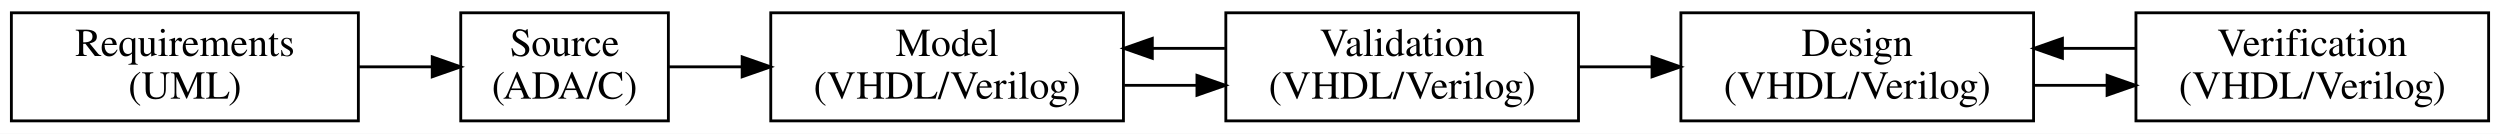
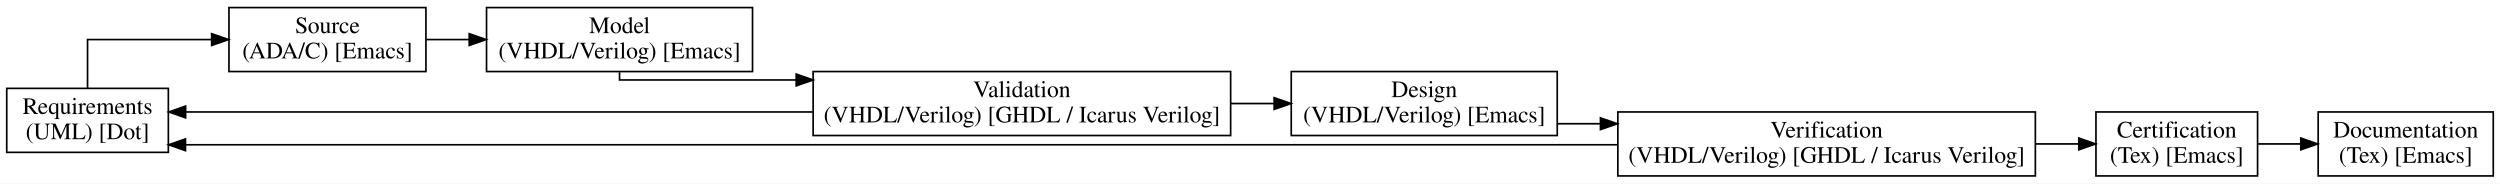
- <svg xmlns="http://www.w3.org/2000/svg" width="879pt" height="47pt" viewBox="0.00 0.00 879.00 47.00">
-   <g id="graph0" class="graph" transform="scale(1 1) rotate(0) translate(4 43)">
-     <polygon fill="white" stroke="transparent" points="-4,4 -4,-43 875,-43 875,4 -4,4" />
+ <svg xmlns="http://www.w3.org/2000/svg" width="1485pt" height="109pt" viewBox="0.00 0.00 1485.00 109.00">
+   <g id="graph0" class="graph" transform="scale(1 1) rotate(0) translate(4 105)">
+     <polygon fill="#ffffff" stroke="transparent" points="-4,4 -4,-105 1481,-105 1481,4 -4,4" />
    <g id="node1" class="node">
-       <polygon fill="none" stroke="black" points="0,-0.5 0,-38.5 122,-38.5 122,-0.5 0,-0.5" />
-       <text text-anchor="middle" x="61" y="-23.3" font-family="Times,serif" font-size="14.00">Requirements </text>
-       <text text-anchor="middle" x="61" y="-8.3" font-family="Times,serif" font-size="14.00">(UML)</text>
+       <polygon fill="none" stroke="#000000" points="0,-14.5 0,-52.5 96,-52.5 96,-14.5 0,-14.5" />
+       <text text-anchor="middle" x="48" y="-37.3" font-family="Times,serif" font-size="14.00" fill="#000000">Requirements </text>
+       <text text-anchor="middle" x="48" y="-22.3" font-family="Times,serif" font-size="14.00" fill="#000000">(UML) [Dot]</text>
    </g>
    <g id="node2" class="node">
-       <polygon fill="none" stroke="black" points="158,-0.5 158,-38.5 231,-38.5 231,-0.5 158,-0.5" />
-       <text text-anchor="middle" x="194.5" y="-23.3" font-family="Times,serif" font-size="14.00">Source </text>
-       <text text-anchor="middle" x="194.5" y="-8.3" font-family="Times,serif" font-size="14.00">(ADA/C)</text>
+       <polygon fill="none" stroke="#000000" points="132,-62.5 132,-100.5 249,-100.5 249,-62.5 132,-62.5" />
+       <text text-anchor="middle" x="190.5" y="-85.3" font-family="Times,serif" font-size="14.00" fill="#000000">Source </text>
+       <text text-anchor="middle" x="190.5" y="-70.3" font-family="Times,serif" font-size="14.00" fill="#000000">(ADA/C) [Emacs]</text>
    </g>
    <g id="edge1" class="edge">
-       <path fill="none" stroke="black" d="M122.28,-19.5C122.28,-19.5 147.97,-19.5 147.97,-19.5" />
-       <polygon fill="black" stroke="black" points="147.97,-23 157.97,-19.5 147.97,-16 147.97,-23" />
+       <path fill="none" stroke="#000000" d="M48,-52.747C48,-66.101 48,-81.5 48,-81.5 48,-81.5 121.717,-81.5 121.717,-81.5" />
+       <polygon fill="#000000" stroke="#000000" points="121.717,-85 131.717,-81.5 121.717,-78 121.717,-85" />
    </g>
    <g id="node3" class="node">
-       <polygon fill="none" stroke="black" points="267,-0.5 267,-38.5 391,-38.5 391,-0.5 267,-0.5" />
-       <text text-anchor="middle" x="329" y="-23.3" font-family="Times,serif" font-size="14.00">Model </text>
-       <text text-anchor="middle" x="329" y="-8.3" font-family="Times,serif" font-size="14.00">(VHDL/Verilog)</text>
+       <polygon fill="none" stroke="#000000" points="285,-62.5 285,-100.5 443,-100.5 443,-62.5 285,-62.5" />
+       <text text-anchor="middle" x="364" y="-85.3" font-family="Times,serif" font-size="14.00" fill="#000000">Model </text>
+       <text text-anchor="middle" x="364" y="-70.3" font-family="Times,serif" font-size="14.00" fill="#000000">(VHDL/Verilog) [Emacs]</text>
    </g>
    <g id="edge2" class="edge">
-       <path fill="none" stroke="black" d="M231.25,-19.5C231.25,-19.5 256.94,-19.5 256.94,-19.5" />
-       <polygon fill="black" stroke="black" points="256.94,-23 266.94,-19.5 256.94,-16 256.94,-23" />
+       <path fill="none" stroke="#000000" d="M249.239,-81.5C249.239,-81.5 274.707,-81.5 274.707,-81.5" />
+       <polygon fill="#000000" stroke="#000000" points="274.707,-85 284.707,-81.5 274.707,-78 274.707,-85" />
    </g>
    <g id="node4" class="node">
-       <polygon fill="none" stroke="black" points="427,-0.5 427,-38.5 551,-38.5 551,-0.5 427,-0.5" />
-       <text text-anchor="middle" x="489" y="-23.3" font-family="Times,serif" font-size="14.00">Validation </text>
-       <text text-anchor="middle" x="489" y="-8.3" font-family="Times,serif" font-size="14.00">(VHDL/Verilog)</text>
+       <polygon fill="none" stroke="#000000" points="479,-24.5 479,-62.5 727,-62.5 727,-24.5 479,-24.5" />
+       <text text-anchor="middle" x="603" y="-47.3" font-family="Times,serif" font-size="14.00" fill="#000000">Validation </text>
+       <text text-anchor="middle" x="603" y="-32.3" font-family="Times,serif" font-size="14.00" fill="#000000">(VHDL/Verilog) [GHDL / Icarus Verilog]</text>
    </g>
    <g id="edge3" class="edge">
-       <path fill="none" stroke="black" d="M391.32,-13C391.32,-13 416.85,-13 416.85,-13" />
-       <polygon fill="black" stroke="black" points="416.85,-16.5 426.85,-13 416.85,-9.5 416.85,-16.5" />
+       <path fill="none" stroke="#000000" d="M364,-62.127C364,-59.398 364,-57.5 364,-57.5 364,-57.5 468.95,-57.5 468.95,-57.5" />
+       <polygon fill="#000000" stroke="#000000" points="468.95,-61 478.95,-57.5 468.95,-54 468.95,-61" />
+     </g>
+     <g id="edge8" class="edge">
+       <path fill="none" stroke="#000000" d="M478.793,-38.5C478.793,-38.5 106.258,-38.5 106.258,-38.5" />
+       <polygon fill="#000000" stroke="#000000" points="106.258,-35 96.258,-38.5 106.258,-42 106.258,-35" />
+     </g>
+     <g id="node5" class="node">
+       <polygon fill="none" stroke="#000000" points="763,-24.5 763,-62.5 921,-62.5 921,-24.5 763,-24.5" />
+       <text text-anchor="middle" x="842" y="-47.3" font-family="Times,serif" font-size="14.00" fill="#000000">Design </text>
+       <text text-anchor="middle" x="842" y="-32.3" font-family="Times,serif" font-size="14.00" fill="#000000">(VHDL/Verilog) [Emacs]</text>
+     </g>
+     <g id="edge4" class="edge">
+       <path fill="none" stroke="#000000" d="M727.05,-43.5C727.05,-43.5 752.842,-43.5 752.842,-43.5" />
+       <polygon fill="#000000" stroke="#000000" points="752.842,-47 762.842,-43.5 752.842,-40 752.842,-47" />
+     </g>
+     <g id="node6" class="node">
+       <polygon fill="none" stroke="#000000" points="957,-.5 957,-38.5 1205,-38.5 1205,-.5 957,-.5" />
+       <text text-anchor="middle" x="1081" y="-23.3" font-family="Times,serif" font-size="14.00" fill="#000000">Verification </text>
+       <text text-anchor="middle" x="1081" y="-8.3" font-family="Times,serif" font-size="14.00" fill="#000000">(VHDL/Verilog) [GHDL / Icarus Verilog]</text>
+     </g>
+     <g id="edge5" class="edge">
+       <path fill="none" stroke="#000000" d="M921.252,-31.5C921.252,-31.5 946.668,-31.5 946.668,-31.5" />
+       <polygon fill="#000000" stroke="#000000" points="946.668,-35 956.668,-31.5 946.668,-28 946.668,-35" />
+     </g>
+     <g id="edge9" class="edge">
+       <path fill="none" stroke="#000000" d="M956.909,-19C956.909,-19 106.177,-19 106.177,-19" />
+       <polygon fill="#000000" stroke="#000000" points="106.177,-15.5 96.177,-19 106.177,-22.5 106.177,-15.5" />
+     </g>
+     <g id="node7" class="node">
+       <polygon fill="none" stroke="#000000" points="1241,-.5 1241,-38.5 1337,-38.5 1337,-.5 1241,-.5" />
+       <text text-anchor="middle" x="1289" y="-23.3" font-family="Times,serif" font-size="14.00" fill="#000000">Certification </text>
+       <text text-anchor="middle" x="1289" y="-8.3" font-family="Times,serif" font-size="14.00" fill="#000000">(Tex) [Emacs]</text>
    </g>
    <g id="edge6" class="edge">
-       <path fill="none" stroke="black" d="M426.68,-26C426.68,-26 401.15,-26 401.15,-26" />
-       <polygon fill="black" stroke="black" points="401.15,-22.5 391.15,-26 401.15,-29.5 401.15,-22.5" />
+       <path fill="none" stroke="#000000" d="M1205.297,-19.5C1205.297,-19.5 1230.799,-19.5 1230.799,-19.5" />
+       <polygon fill="#000000" stroke="#000000" points="1230.799,-23 1240.799,-19.5 1230.799,-16 1230.799,-23" />
    </g>
-     <g id="node5" class="node">
-       <polygon fill="none" stroke="black" points="587,-0.5 587,-38.5 711,-38.5 711,-0.5 587,-0.5" />
-       <text text-anchor="middle" x="649" y="-23.3" font-family="Times,serif" font-size="14.00">Design </text>
-       <text text-anchor="middle" x="649" y="-8.3" font-family="Times,serif" font-size="14.00">(VHDL/Verilog)</text>
-     </g>
-     <g id="edge4" class="edge">
-       <path fill="none" stroke="black" d="M551.32,-19.5C551.32,-19.5 576.85,-19.5 576.85,-19.5" />
-       <polygon fill="black" stroke="black" points="576.85,-23 586.85,-19.5 576.85,-16 576.85,-23" />
-     </g>
-     <g id="node6" class="node">
-       <polygon fill="none" stroke="black" points="747,-0.5 747,-38.5 871,-38.5 871,-0.5 747,-0.5" />
-       <text text-anchor="middle" x="809" y="-23.3" font-family="Times,serif" font-size="14.00">Verification </text>
-       <text text-anchor="middle" x="809" y="-8.3" font-family="Times,serif" font-size="14.00">(VHDL/Verilog)</text>
-     </g>
-     <g id="edge5" class="edge">
-       <path fill="none" stroke="black" d="M711.32,-13C711.32,-13 736.85,-13 736.85,-13" />
-       <polygon fill="black" stroke="black" points="736.85,-16.5 746.85,-13 736.85,-9.5 736.85,-16.5" />
+     <g id="node8" class="node">
+       <polygon fill="none" stroke="#000000" points="1373,-.5 1373,-38.5 1477,-38.5 1477,-.5 1373,-.5" />
+       <text text-anchor="middle" x="1425" y="-23.3" font-family="Times,serif" font-size="14.00" fill="#000000">Documentation </text>
+       <text text-anchor="middle" x="1425" y="-8.3" font-family="Times,serif" font-size="14.00" fill="#000000">(Tex) [Emacs]</text>
    </g>
    <g id="edge7" class="edge">
-       <path fill="none" stroke="black" d="M746.68,-26C746.68,-26 721.15,-26 721.15,-26" />
-       <polygon fill="black" stroke="black" points="721.15,-22.5 711.15,-26 721.15,-29.5 721.15,-22.5" />
+       <path fill="none" stroke="#000000" d="M1337.331,-19.5C1337.331,-19.5 1362.671,-19.5 1362.671,-19.5" />
+       <polygon fill="#000000" stroke="#000000" points="1362.671,-23 1372.671,-19.5 1362.671,-16 1362.671,-23" />
    </g>
  </g>
</svg>
